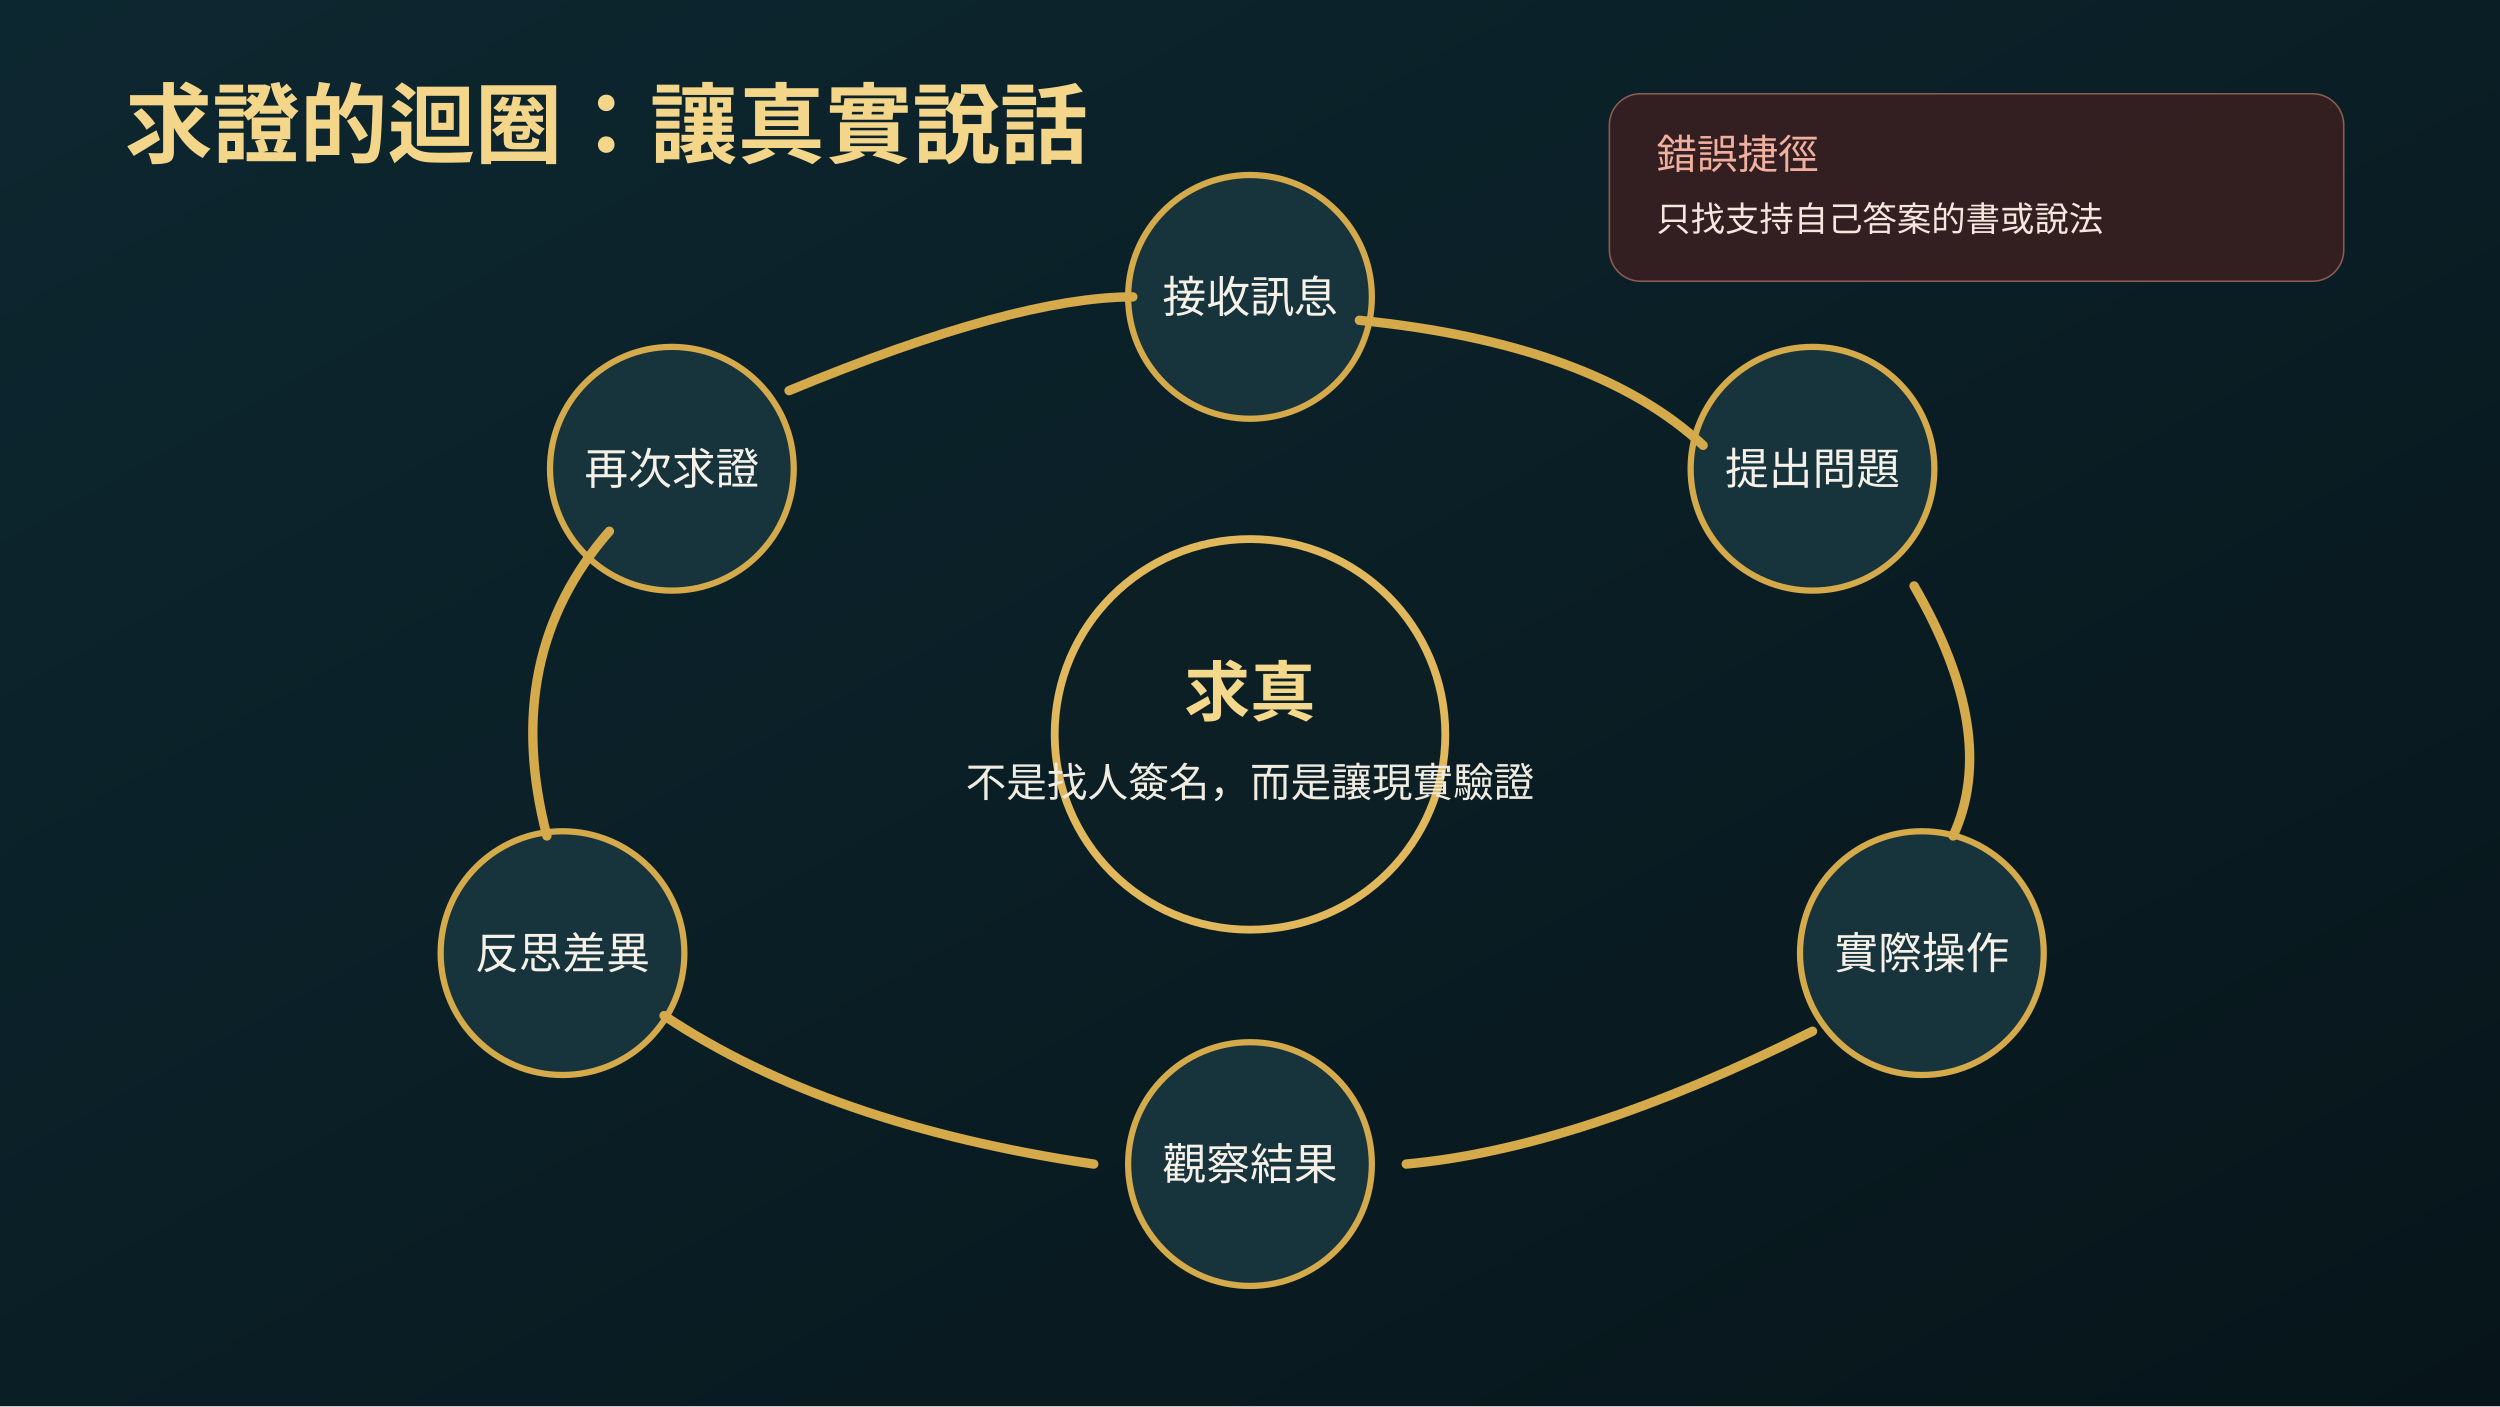
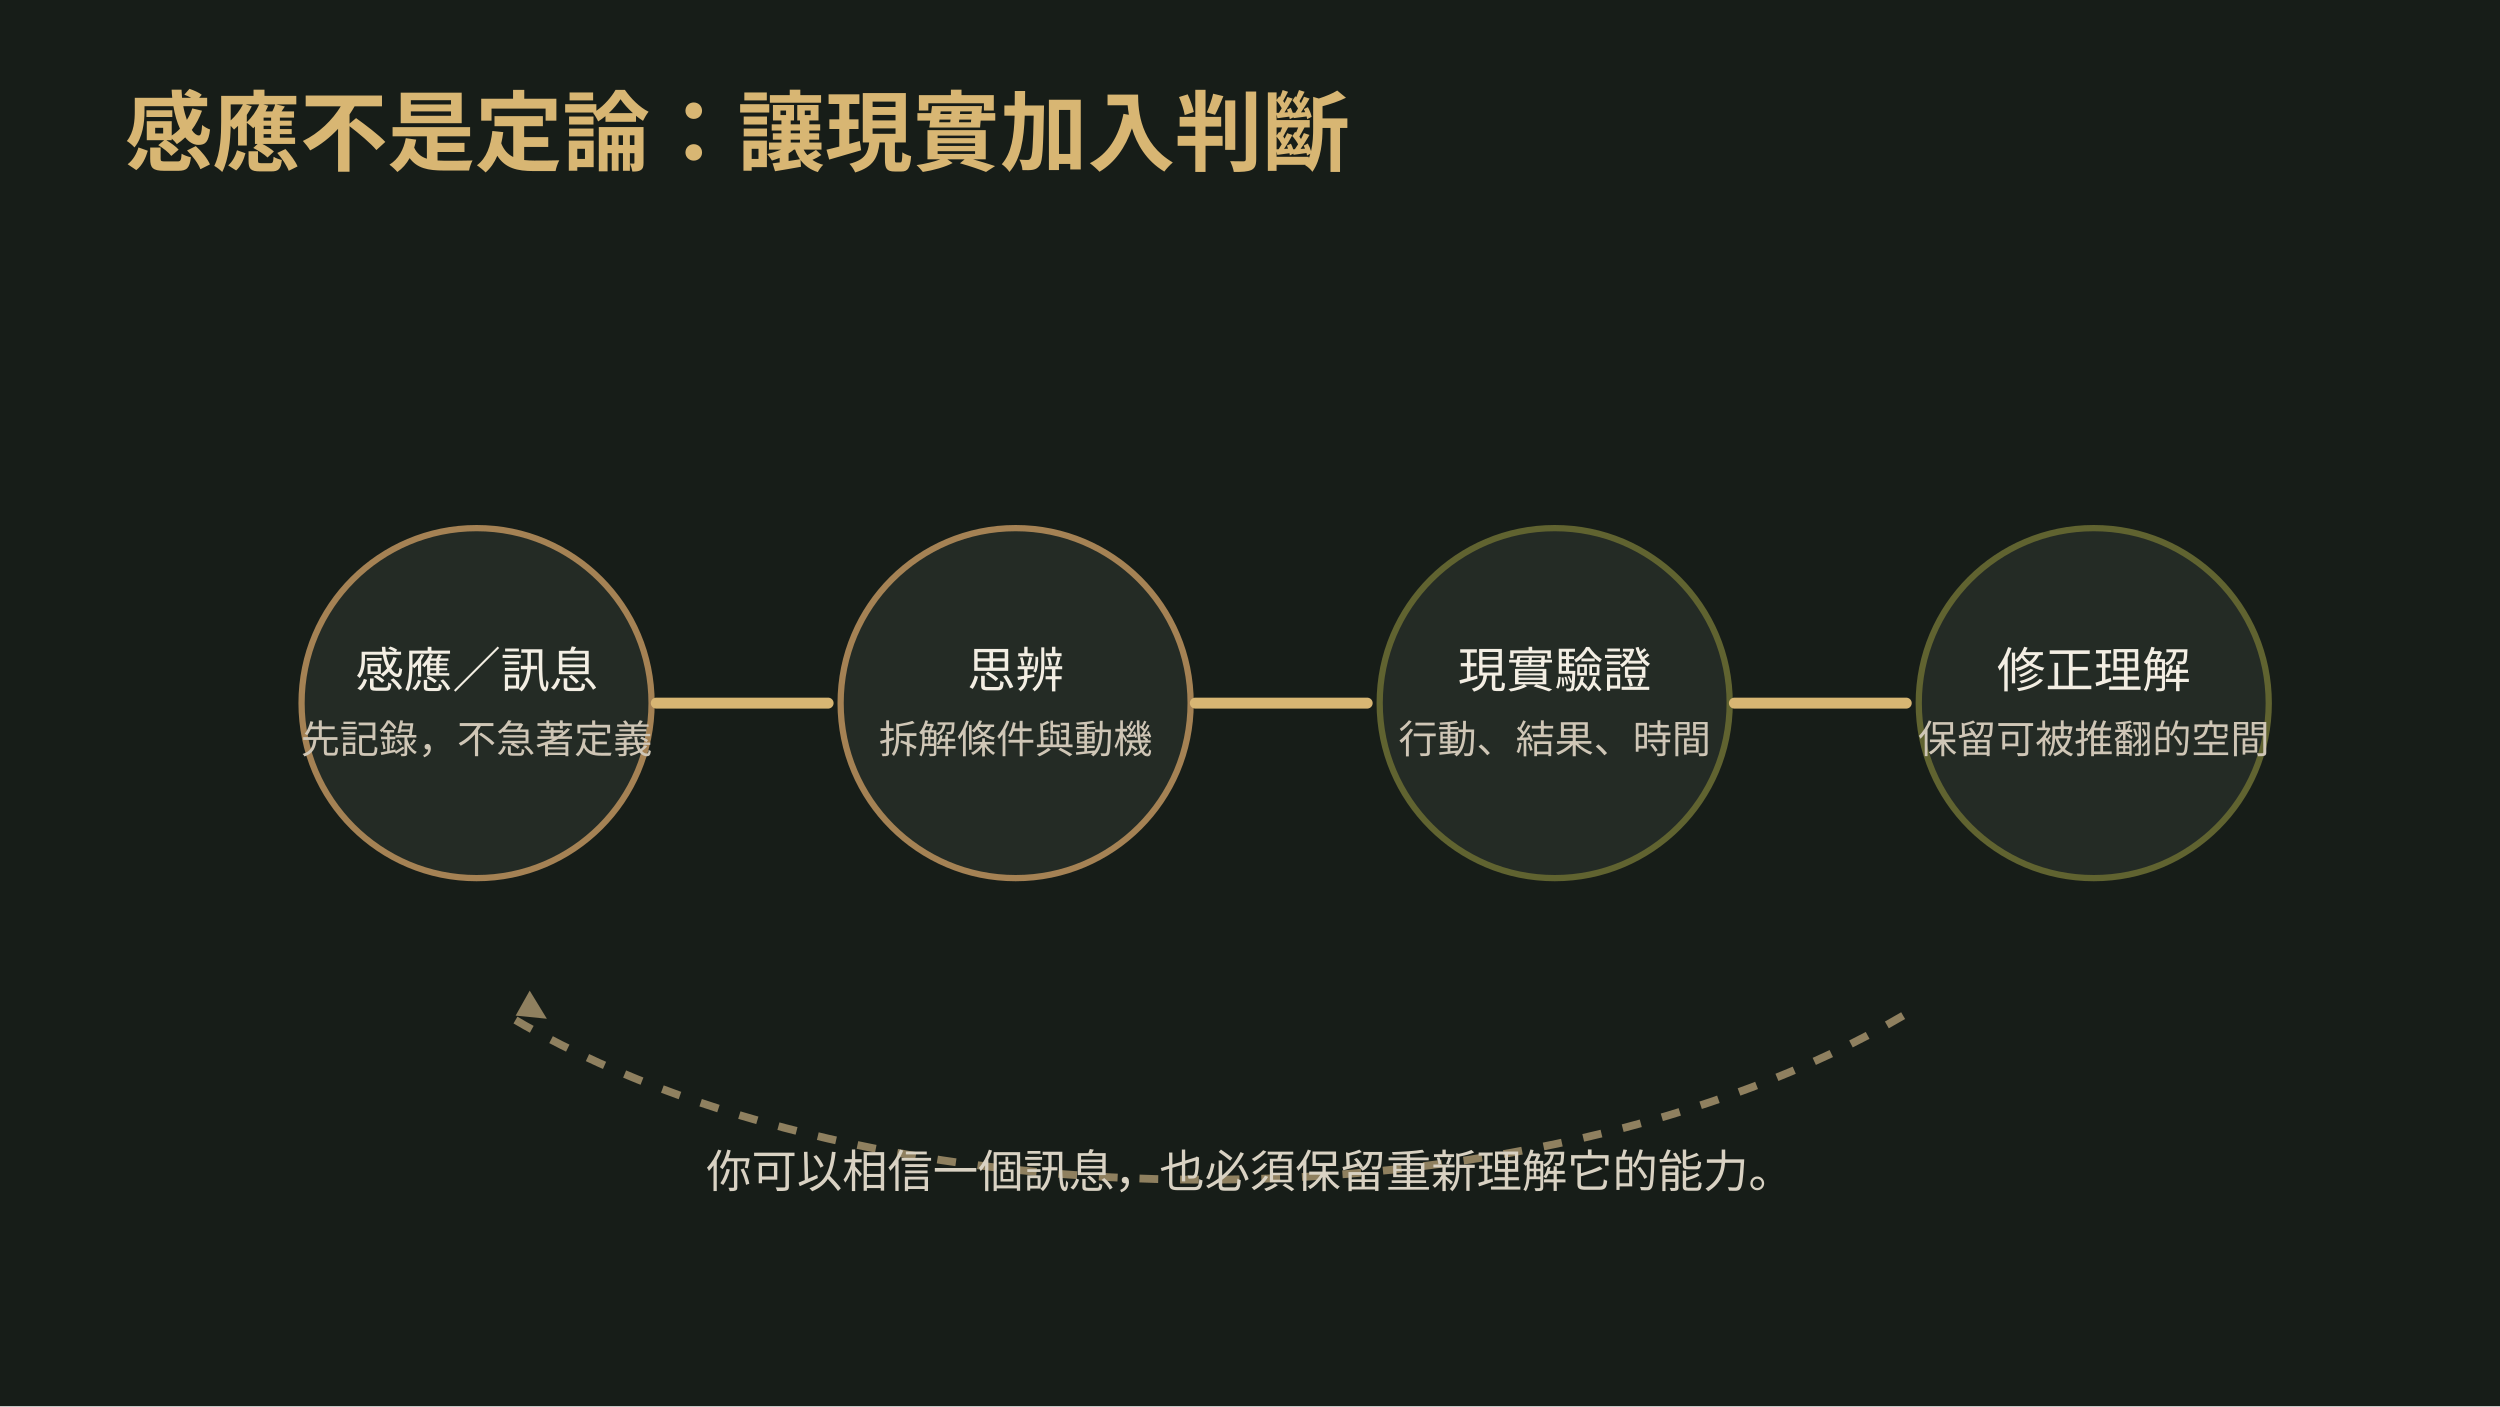
<svg xmlns="http://www.w3.org/2000/svg" width="1600" height="900" viewBox="0 0 1600 900">
-   <defs>
-     <linearGradient id="bg" x1="0" y1="0" x2="1" y2="1">
-       <stop stop-color="#0d2730" />
-       <stop offset="1" stop-color="#07151a" />
-     </linearGradient>
-   </defs>
-   <rect width="100%" height="100%" fill="url(#bg)" />
-   <text x="80" y="100" font-size="56" fill="#f3d68a" font-family="serif" font-weight="700">求證的迴圈：讓真實說話</text>
-   <circle cx="800" cy="470" r="125" fill="#0b1f25" stroke="#e2b85d" stroke-width="5" />
-   <text x="800" y="458" text-anchor="middle" font-size="42" fill="#f4d88b" font-family="serif" font-weight="700">求真</text>
-   <text x="800" y="510" text-anchor="middle" font-size="26" fill="#f0ece1" font-family="serif">不是找人簽名，而是讓現實驗證</text>
-   <circle cx="800" cy="190" r="78" fill="#17333b" stroke="#d5aa4b" stroke-width="4" />
-   <text x="800" y="200" text-anchor="middle" font-size="28" fill="#f5f1e8" font-family="serif">接收訊息</text>
-   <circle cx="1160" cy="300" r="78" fill="#17333b" stroke="#d5aa4b" stroke-width="4" />
-   <text x="1160" y="310" text-anchor="middle" font-size="28" fill="#f5f1e8" font-family="serif">提出問題</text>
-   <circle cx="1230" cy="610" r="78" fill="#17333b" stroke="#d5aa4b" stroke-width="4" />
-   <text x="1230" y="620" text-anchor="middle" font-size="28" fill="#f5f1e8" font-family="serif">實際操作</text>
-   <circle cx="800" cy="745" r="78" fill="#17333b" stroke="#d5aa4b" stroke-width="4" />
-   <text x="800" y="755" text-anchor="middle" font-size="28" fill="#f5f1e8" font-family="serif">觀察結果</text>
-   <circle cx="360" cy="610" r="78" fill="#17333b" stroke="#d5aa4b" stroke-width="4" />
-   <text x="360" y="620" text-anchor="middle" font-size="28" fill="#f5f1e8" font-family="serif">反思差異</text>
-   <circle cx="430" cy="300" r="78" fill="#17333b" stroke="#d5aa4b" stroke-width="4" />
-   <text x="430" y="310" text-anchor="middle" font-size="28" fill="#f5f1e8" font-family="serif">再次求證</text>
-   <path d="M870 205 Q1020 220 1090 285 M1225 375 Q1280 470 1250 535 M1160 660 Q1010 735 900 745 M700 745 Q530 720 425 650 M350 535 Q320 420 390 340 M505 250 Q650 190 725 190" fill="none" stroke="#d5aa4b" stroke-width="6" stroke-linecap="round" />
-   <rect x="1030" y="60" width="470" height="120" rx="20" fill="#401f1f" opacity=".75" stroke="#b87063" />
-   <text x="1060" y="108" font-size="26" fill="#f0b09d" font-family="serif">錯誤捷徑</text>
-   <text x="1060" y="148" font-size="22" fill="#f5e7df" font-family="serif">只找支持自己答案的書或說法</text>
+   <rect width="1600" height="900" fill="#171d18" />
+   <text x="80" y="105" fill="#d8b673" font-family="serif" font-size="56" font-weight="700">感應不是定論：讓現實加入判斷</text>
+   <g font-family="serif" font-size="31" text-anchor="middle">
+     <circle cx="305" cy="450" r="112" fill="#242b25" stroke="#a58254" stroke-width="4" />
+     <text x="305" y="440" fill="#f3eee3">感應／訊息</text>
+     <text x="305" y="482" fill="#cfc6b6" font-size="25">先記錄，不急著定義</text>
+     <circle cx="650" cy="450" r="112" fill="#242b25" stroke="#a58254" stroke-width="4" />
+     <text x="650" y="440" fill="#f3eee3">思辨</text>
+     <text x="650" y="482" fill="#cfc6b6" font-size="25">拆解條件與動機</text>
+     <circle cx="995" cy="450" r="112" fill="#242b25" stroke="#606330" stroke-width="4" />
+     <text x="995" y="440" fill="#f3eee3">現實驗證</text>
+     <text x="995" y="482" fill="#cfc6b6" font-size="25">行動、結果、時間</text>
+     <circle cx="1340" cy="450" r="112" fill="#242b25" stroke="#606330" stroke-width="4" />
+     <text x="1340" y="440" fill="#f3eee3">修正理解</text>
+     <text x="1340" y="482" fill="#cfc6b6" font-size="25">保留可被推翻的空間</text>
+   </g>
+   <path d="M420 450h110M765 450h110M1110 450h110" stroke="#d8b673" stroke-width="7" stroke-linecap="round" />
+   <path d="M1218 650C980 790 560 790 325 650" fill="none" stroke="#8f805f" stroke-width="5" stroke-dasharray="12 14" />
+   <path d="M330 650l20 2-11-18" fill="#8f805f" />
+   <text x="800" y="760" text-anchor="middle" fill="#d9d2c3" font-family="serif" font-size="29">你可以相信一個訊息，也必須保留重新理解它的能力。</text>
</svg>
